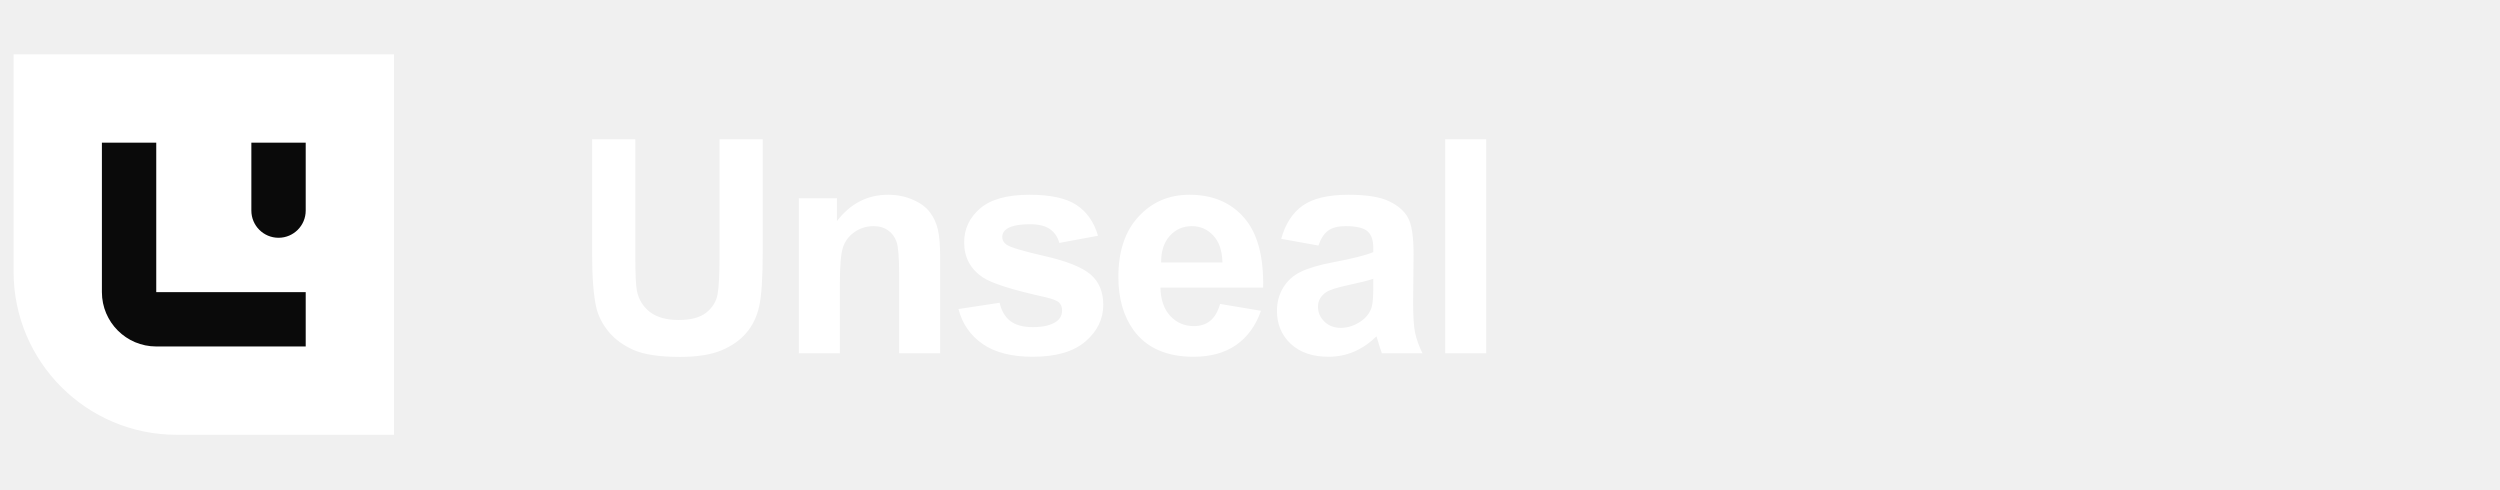
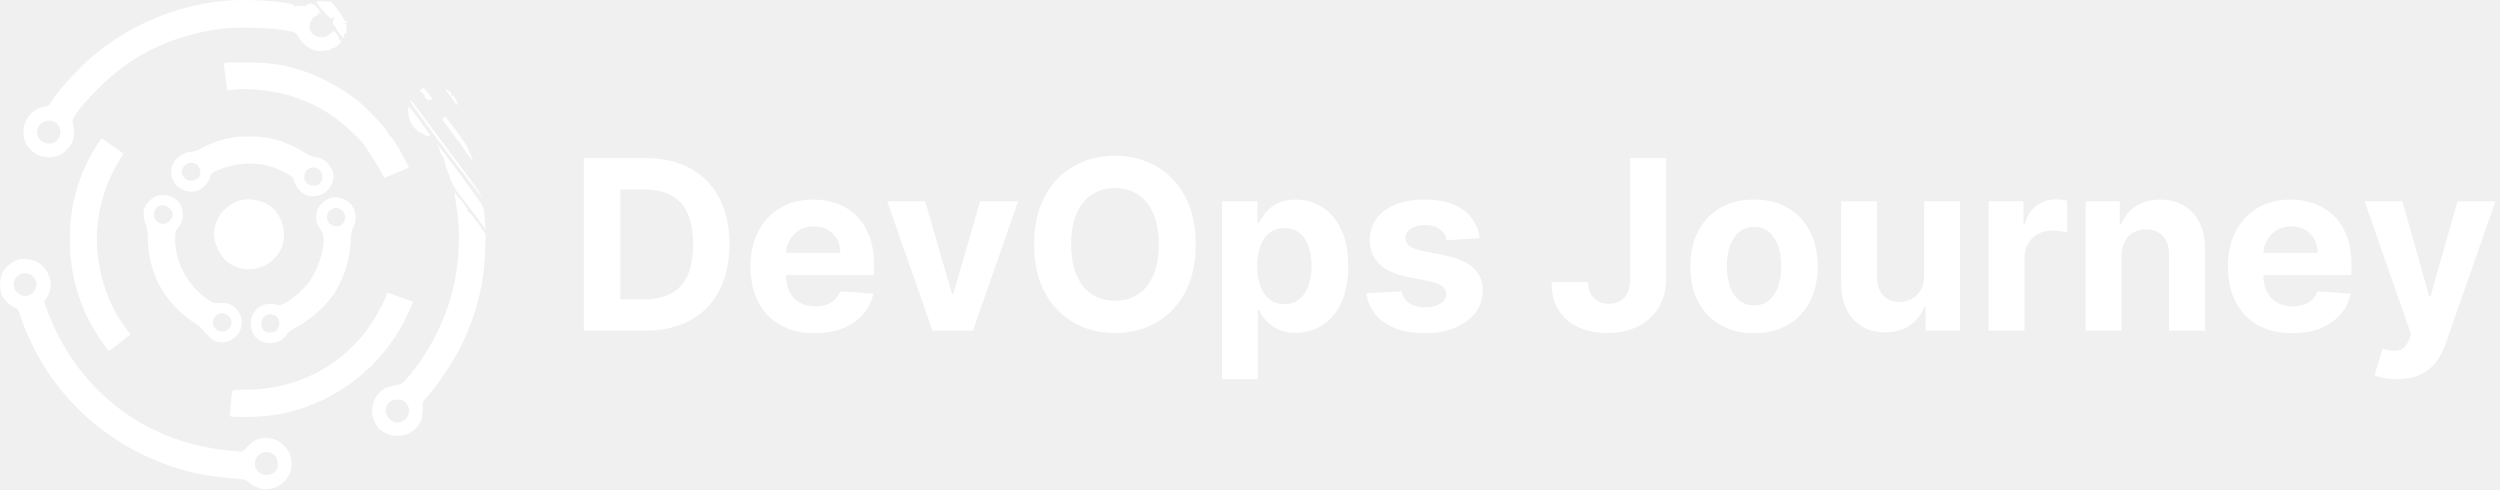
- <svg xmlns="http://www.w3.org/2000/svg" width="184" height="36" viewBox="0 0 184 36" fill="none">
-   <path d="M1 20C1 26.627 6.373 32 13 32H29V4H1V20Z" fill="white" />
-   <path fill-rule="evenodd" clip-rule="evenodd" d="M11.5 10.5V21.5L22.5 21.5V25.5H11.5C9.291 25.5 7.5 23.709 7.5 21.5V10.5H11.5ZM22.5 10.5H18.5V15.5C18.5 16.605 19.395 17.5 20.5 17.5C21.605 17.5 22.5 16.605 22.5 15.5V10.5Z" fill="#0A0A0A" />
-   <path d="M43.579 10.252H46.759V18.781C46.759 20.135 46.798 21.012 46.877 21.413C47.013 22.058 47.335 22.577 47.844 22.971C48.359 23.357 49.061 23.551 49.949 23.551C50.852 23.551 51.532 23.368 51.99 23.003C52.449 22.631 52.724 22.176 52.817 21.639C52.91 21.102 52.957 20.21 52.957 18.964V10.252H56.137V18.523C56.137 20.414 56.051 21.75 55.879 22.53C55.707 23.311 55.388 23.97 54.923 24.507C54.465 25.044 53.849 25.474 53.075 25.796C52.302 26.111 51.292 26.269 50.046 26.269C48.542 26.269 47.4 26.097 46.619 25.753C45.846 25.402 45.233 24.951 44.782 24.399C44.331 23.841 44.034 23.257 43.891 22.648C43.683 21.746 43.579 20.414 43.579 18.652V10.252ZM69.195 26H66.176V20.178C66.176 18.946 66.112 18.151 65.983 17.793C65.854 17.428 65.642 17.145 65.349 16.944C65.062 16.744 64.715 16.644 64.307 16.644C63.784 16.644 63.315 16.787 62.9 17.073C62.484 17.36 62.198 17.739 62.04 18.212C61.89 18.685 61.815 19.558 61.815 20.833V26H58.796V14.592H61.6V16.268C62.595 14.979 63.849 14.334 65.359 14.334C66.025 14.334 66.634 14.456 67.186 14.699C67.737 14.935 68.153 15.24 68.432 15.612C68.718 15.985 68.915 16.407 69.023 16.88C69.137 17.352 69.195 18.029 69.195 18.91V26ZM70.543 22.745L73.573 22.283C73.701 22.87 73.963 23.318 74.357 23.626C74.751 23.927 75.302 24.077 76.011 24.077C76.792 24.077 77.379 23.934 77.773 23.648C78.038 23.447 78.17 23.178 78.17 22.842C78.17 22.613 78.099 22.423 77.955 22.273C77.805 22.129 77.468 21.997 76.946 21.875C74.511 21.338 72.967 20.847 72.316 20.403C71.413 19.787 70.962 18.932 70.962 17.836C70.962 16.848 71.353 16.017 72.133 15.344C72.914 14.671 74.124 14.334 75.764 14.334C77.325 14.334 78.485 14.588 79.245 15.097C80.004 15.605 80.526 16.357 80.813 17.352L77.966 17.879C77.844 17.435 77.612 17.095 77.268 16.858C76.931 16.622 76.448 16.504 75.818 16.504C75.023 16.504 74.453 16.615 74.11 16.837C73.88 16.994 73.766 17.199 73.766 17.449C73.766 17.664 73.866 17.847 74.067 17.997C74.339 18.198 75.277 18.48 76.881 18.846C78.493 19.211 79.617 19.659 80.254 20.189C80.884 20.726 81.2 21.474 81.2 22.434C81.2 23.479 80.763 24.378 79.889 25.13C79.015 25.882 77.723 26.258 76.011 26.258C74.457 26.258 73.225 25.943 72.316 25.312C71.413 24.682 70.823 23.826 70.543 22.745ZM89.799 22.369L92.807 22.874C92.42 23.977 91.808 24.818 90.97 25.398C90.139 25.971 89.097 26.258 87.844 26.258C85.861 26.258 84.392 25.61 83.44 24.314C82.688 23.275 82.312 21.965 82.312 20.382C82.312 18.491 82.806 17.012 83.794 15.945C84.783 14.871 86.032 14.334 87.543 14.334C89.241 14.334 90.58 14.896 91.561 16.02C92.542 17.138 93.011 18.853 92.968 21.166H85.406C85.427 22.061 85.671 22.759 86.136 23.261C86.602 23.755 87.182 24.002 87.876 24.002C88.349 24.002 88.747 23.873 89.069 23.615C89.391 23.357 89.635 22.942 89.799 22.369ZM89.971 19.318C89.95 18.445 89.724 17.782 89.294 17.331C88.865 16.873 88.342 16.644 87.726 16.644C87.067 16.644 86.523 16.884 86.093 17.363C85.664 17.843 85.452 18.495 85.46 19.318H89.971ZM97.035 18.072L94.296 17.578C94.603 16.475 95.133 15.659 95.885 15.129C96.637 14.599 97.754 14.334 99.237 14.334C100.583 14.334 101.586 14.495 102.245 14.817C102.904 15.133 103.366 15.537 103.631 16.031C103.903 16.518 104.039 17.417 104.039 18.727L104.006 22.251C104.006 23.254 104.053 23.995 104.146 24.475C104.246 24.947 104.429 25.456 104.694 26H101.708C101.629 25.799 101.532 25.502 101.418 25.108C101.367 24.929 101.332 24.811 101.31 24.754C100.795 25.255 100.243 25.631 99.656 25.882C99.069 26.133 98.442 26.258 97.776 26.258C96.602 26.258 95.674 25.939 94.994 25.302C94.321 24.664 93.984 23.859 93.984 22.885C93.984 22.24 94.138 21.667 94.446 21.166C94.754 20.658 95.184 20.271 95.735 20.006C96.294 19.734 97.096 19.497 98.141 19.297C99.552 19.032 100.53 18.785 101.074 18.556V18.255C101.074 17.675 100.931 17.263 100.644 17.02C100.358 16.769 99.817 16.644 99.022 16.644C98.485 16.644 98.066 16.751 97.765 16.966C97.465 17.174 97.221 17.542 97.035 18.072ZM101.074 20.521C100.687 20.65 100.075 20.804 99.237 20.983C98.399 21.162 97.851 21.338 97.593 21.51C97.2 21.789 97.003 22.144 97.003 22.573C97.003 22.996 97.16 23.361 97.475 23.669C97.79 23.977 98.191 24.131 98.678 24.131C99.223 24.131 99.742 23.952 100.236 23.594C100.601 23.322 100.841 22.989 100.956 22.595C101.034 22.337 101.074 21.846 101.074 21.123V20.521ZM106.365 26V10.252H109.384V26H106.365Z" fill="white" />
+ <svg xmlns="http://www.w3.org/2000/svg" width="5111px" height="1000px" viewBox="0 0 5111 1000" version="1.1">
+   <g id="Artboard" stroke="none" stroke-width="1" fill="none" fill-rule="evenodd">
+     <g id="DevOps-Journey" transform="translate(1193.657, 318.4503)" fill="#FFFFFF" fill-rule="nonzero">
+       <path d="M125.039,357.55 L0,357.55 L0,4.822 L126.072,4.822 C161.552,4.822 192.094,11.855 217.699,25.921 C243.304,39.986 263.024,60.166 276.86,86.46 C290.696,112.753 297.614,144.214 297.614,180.842 C297.614,217.584 290.696,249.16 276.86,275.568 C263.024,301.977 243.218,322.243 217.441,336.365 C191.663,350.488 160.863,357.55 125.039,357.55 Z M74.576,293.652 L121.939,293.652 C143.984,293.652 162.557,289.72 177.655,281.855 C192.754,273.989 204.121,261.761 211.757,245.17 C219.392,228.578 223.21,207.135 223.21,180.842 C223.21,154.777 219.392,133.478 211.757,116.944 C204.121,100.41 192.783,88.239 177.741,80.431 C162.7,72.624 144.157,68.72 122.111,68.72 L74.576,68.72 L74.576,293.652 Z" id="Shape" />
+       <path d="M471.911,362.717 C444.698,362.717 421.304,357.177 401.727,346.096 C382.15,335.016 367.08,319.286 356.516,298.905 C345.953,278.525 340.671,254.384 340.671,226.483 C340.671,199.27 345.953,175.388 356.516,154.835 C367.08,134.282 381.978,118.265 401.21,106.783 C420.442,95.301 443.033,89.56 468.983,89.56 C486.435,89.56 502.711,92.344 517.81,97.913 C532.909,103.482 546.113,111.835 557.423,122.972 C568.733,134.11 577.545,148.089 583.86,164.91 C590.175,181.731 593.333,201.394 593.333,223.899 L593.333,244.05 L369.95,244.05 L369.95,198.581 L524.268,198.581 C524.268,188.018 521.972,178.66 517.379,170.508 C512.786,162.356 506.443,155.954 498.348,151.304 C490.253,146.654 480.866,144.329 470.188,144.329 C459.051,144.329 449.205,146.884 440.651,151.993 C432.097,157.103 425.408,163.934 420.586,172.488 C415.763,181.043 413.295,190.544 413.18,200.993 L413.18,244.222 C413.18,257.312 415.62,268.622 420.5,278.152 C425.38,287.682 432.298,295.03 441.254,300.197 C450.21,305.364 460.83,307.947 473.116,307.947 C481.268,307.947 488.732,306.799 495.506,304.503 C502.28,302.206 508.079,298.762 512.901,294.169 C517.724,289.576 521.398,283.95 523.924,277.29 L591.783,281.768 C588.338,298.073 581.305,312.282 570.684,324.395 C560.064,336.509 546.4,345.924 529.694,352.641 C512.987,359.358 493.726,362.717 471.911,362.717 Z" id="Path" />
+       <polygon id="Path" points="887.846 93.004 795.359 357.55 712.688 357.55 620.201 93.004 697.704 93.004 752.646 282.285 755.401 282.285 810.17 93.004" />
+       <path d="M1250.907,181.186 C1250.907,219.651 1243.645,252.375 1229.12,279.357 C1214.595,306.34 1194.846,326.921 1169.873,341.102 C1144.9,355.282 1116.855,362.372 1085.739,362.372 C1054.393,362.372 1026.262,355.253 1001.346,341.016 C976.43,326.778 956.738,306.168 942.271,279.185 C927.804,252.202 920.57,219.536 920.57,181.186 C920.57,142.721 927.804,109.998 942.271,83.015 C956.738,56.032 976.43,35.451 1001.346,21.27 C1026.262,7.09 1054.393,0 1085.739,0 C1116.855,0 1144.9,7.09 1169.873,21.27 C1194.846,35.451 1214.595,56.032 1229.12,83.015 C1243.645,109.998 1250.907,142.721 1250.907,181.186 Z M1175.298,181.186 C1175.298,156.27 1171.595,135.258 1164.189,118.15 C1156.784,101.042 1146.364,88.067 1132.93,79.226 C1119.496,70.385 1103.765,65.964 1085.739,65.964 C1067.712,65.964 1051.982,70.385 1038.548,79.226 C1025.114,88.067 1014.694,101.042 1007.288,118.15 C999.882,135.258 996.179,156.27 996.179,181.186 C996.179,206.102 999.882,227.114 1007.288,244.222 C1014.694,261.33 1025.114,274.305 1038.548,283.146 C1051.982,291.987 1067.712,296.408 1085.739,296.408 C1103.765,296.408 1119.496,291.987 1132.93,283.146 C1146.364,274.305 1156.784,261.33 1164.189,244.222 C1171.595,227.114 1175.298,206.102 1175.298,181.186 Z" id="Shape" />
+       <path d="M1304.643,456.754 L1304.643,93.004 L1376.98,93.004 L1376.98,137.44 L1380.252,137.44 C1383.467,130.321 1388.146,123.058 1394.289,115.653 C1400.432,108.247 1408.469,102.046 1418.401,97.052 C1428.333,92.057 1440.705,89.56 1455.517,89.56 C1474.806,89.56 1492.604,94.583 1508.908,104.63 C1525.212,114.677 1538.245,129.775 1548.004,149.926 C1557.764,170.077 1562.644,195.309 1562.644,225.621 C1562.644,255.13 1557.907,280.017 1548.435,300.283 C1538.962,320.549 1526.102,335.877 1509.855,346.269 C1493.608,356.66 1475.438,361.855 1455.344,361.855 C1441.107,361.855 1429.022,359.502 1419.09,354.794 C1409.158,350.086 1401.035,344.144 1394.719,336.968 C1388.404,329.792 1383.582,322.53 1380.252,315.181 L1378.013,315.181 L1378.013,456.754 L1304.643,456.754 Z M1376.463,225.277 C1376.463,241.007 1378.645,254.728 1383.008,266.44 C1387.371,278.152 1393.686,287.251 1401.953,293.738 C1410.22,300.226 1420.267,303.469 1432.093,303.469 C1444.035,303.469 1454.139,300.168 1462.406,293.566 C1470.673,286.964 1476.959,277.778 1481.265,266.009 C1485.571,254.24 1487.724,240.663 1487.724,225.277 C1487.724,210.006 1485.6,196.572 1481.351,184.975 C1477.103,173.378 1470.845,164.308 1462.578,157.763 C1454.311,151.218 1444.149,147.946 1432.093,147.946 C1420.152,147.946 1410.077,151.103 1401.867,157.418 C1393.657,163.733 1387.371,172.689 1383.008,184.286 C1378.645,195.883 1376.463,209.547 1376.463,225.277 Z" id="Shape" />
+       <path d="M1831.495,168.441 L1764.325,172.575 C1763.177,166.834 1760.708,161.638 1756.919,156.988 C1753.13,152.338 1748.164,148.606 1742.021,145.793 C1735.879,142.98 1728.559,141.573 1720.062,141.573 C1708.695,141.573 1699.107,143.956 1691.3,148.721 C1683.492,153.486 1679.588,159.83 1679.588,167.752 C1679.588,174.067 1682.114,179.406 1687.166,183.77 C1692.218,188.133 1700.887,191.635 1713.173,194.276 L1761.053,203.92 C1786.773,209.202 1805.948,217.699 1818.578,229.411 C1831.208,241.122 1837.523,256.508 1837.523,275.568 C1837.523,292.906 1832.442,308.12 1822.281,321.209 C1812.119,334.299 1798.226,344.489 1780.601,351.78 C1762.976,359.071 1742.682,362.717 1719.718,362.717 C1684.698,362.717 1656.825,355.397 1636.1,340.757 C1615.375,326.118 1603.233,306.168 1599.673,280.907 L1671.838,277.118 C1674.019,287.797 1679.301,295.92 1687.683,301.489 C1696.065,307.058 1706.8,309.842 1719.89,309.842 C1732.75,309.842 1743.112,307.345 1750.977,302.35 C1758.843,297.355 1762.833,290.897 1762.947,282.974 C1762.833,276.315 1760.02,270.832 1754.508,266.526 C1748.997,262.22 1740.5,258.919 1729.018,256.623 L1683.205,247.495 C1657.37,242.328 1638.167,233.372 1625.594,220.627 C1613.021,207.882 1606.735,191.635 1606.735,171.886 C1606.735,154.892 1611.356,140.253 1620.599,127.967 C1629.842,115.681 1642.874,106.209 1659.695,99.549 C1676.517,92.889 1696.237,89.56 1718.857,89.56 C1752.269,89.56 1778.592,96.621 1797.824,110.744 C1817.056,124.867 1828.28,144.099 1831.495,168.441 Z" id="Path" />
+       <path d="M2138.926,4.822 L2212.64,4.822 L2212.64,250.767 C2212.64,273.501 2207.559,293.25 2197.398,310.014 C2187.236,326.778 2173.142,339.695 2155.115,348.766 C2137.089,357.837 2116.134,362.372 2092.251,362.372 C2071.01,362.372 2051.749,358.612 2034.468,351.091 C2017.188,343.57 2003.495,332.088 1993.391,316.645 C1983.287,301.202 1978.293,281.768 1978.405,258.345 L2052.638,258.345 C2052.868,267.646 2054.791,275.597 2058.408,282.199 C2062.025,288.801 2067.02,293.853 2073.392,297.355 C2079.765,300.857 2087.314,302.608 2096.04,302.608 C2105.226,302.608 2113.005,300.628 2119.378,296.666 C2125.75,292.705 2130.601,286.878 2133.931,279.185 C2137.261,271.492 2138.926,262.019 2138.926,250.767 L2138.926,4.822 Z" id="Path" />
+       <path d="M2392.276,362.717 C2365.523,362.717 2342.416,357.004 2322.954,345.58 C2303.492,334.155 2288.479,318.195 2277.915,297.7 C2267.352,277.204 2262.07,253.408 2262.07,226.31 C2262.07,198.983 2267.352,175.072 2277.915,154.577 C2288.479,134.081 2303.492,118.121 2322.954,106.697 C2342.416,95.272 2365.523,89.56 2392.276,89.56 C2419.029,89.56 2442.137,95.272 2461.599,106.697 C2481.061,118.121 2496.074,134.081 2506.637,154.577 C2517.201,175.072 2522.482,198.983 2522.482,226.31 C2522.482,253.408 2517.201,277.204 2506.637,297.7 C2496.074,318.195 2481.061,334.155 2461.599,345.58 C2442.137,357.004 2419.029,362.717 2392.276,362.717 Z M2392.621,305.881 C2404.792,305.881 2414.953,302.407 2423.105,295.461 C2431.258,288.514 2437.429,279.013 2441.62,266.957 C2445.811,254.901 2447.907,241.18 2447.907,225.794 C2447.907,210.408 2445.811,196.687 2441.62,184.631 C2437.429,172.575 2431.258,163.045 2423.105,156.04 C2414.953,149.036 2404.792,145.534 2392.621,145.534 C2380.335,145.534 2370.03,149.036 2361.705,156.04 C2353.381,163.045 2347.123,172.575 2342.932,184.631 C2338.741,196.687 2336.646,210.408 2336.646,225.794 C2336.646,241.18 2338.741,254.901 2342.932,266.957 C2347.123,279.013 2353.381,288.514 2361.705,295.461 C2370.03,302.407 2380.335,305.881 2392.621,305.881 Z" id="Shape" />
+       <path d="M2740.009,244.911 L2740.009,93.004 L2813.379,93.004 L2813.379,357.55 L2742.937,357.55 L2742.937,309.498 L2740.181,309.498 C2734.21,324.998 2724.307,337.456 2710.471,346.871 C2696.636,356.287 2679.786,360.994 2659.922,360.994 C2642.24,360.994 2626.681,356.976 2613.248,348.938 C2599.814,340.901 2589.336,329.476 2581.816,314.664 C2574.295,299.853 2570.477,282.113 2570.362,261.445 L2570.362,93.004 L2643.732,93.004 L2643.732,248.356 C2643.847,263.971 2648.038,276.315 2656.305,285.385 C2664.572,294.456 2675.652,298.991 2689.545,298.991 C2698.387,298.991 2706.654,296.953 2714.347,292.877 C2722.04,288.801 2728.269,282.744 2733.034,274.707 C2737.799,266.67 2740.124,256.738 2740.009,244.911 Z" id="Path" />
+       <path d="M2871.937,357.55 L2871.937,93.004 L2943.068,93.004 L2943.068,139.162 L2945.824,139.162 C2950.646,122.743 2958.741,110.313 2970.108,101.874 C2981.476,93.435 2994.565,89.215 3009.377,89.215 C3013.051,89.215 3017.012,89.445 3021.261,89.904 C3025.509,90.363 3029.241,90.995 3032.456,91.799 L3032.456,156.902 C3029.011,155.868 3024.246,154.95 3018.161,154.146 C3012.075,153.342 3006.506,152.94 3001.454,152.94 C2990.661,152.94 2981.045,155.265 2972.606,159.916 C2964.166,164.566 2957.507,171.025 2952.627,179.292 C2947.747,187.559 2945.307,197.089 2945.307,207.882 L2945.307,357.55 L2871.937,357.55 Z" id="Path" />
+       <path d="M3143.544,204.609 L3143.544,357.55 L3070.174,357.55 L3070.174,93.004 L3140.099,93.004 L3140.099,139.679 L3143.2,139.679 C3149.055,124.293 3158.873,112.093 3172.651,103.08 C3186.429,94.066 3203.136,89.56 3222.77,89.56 C3241.141,89.56 3257.159,93.578 3270.822,101.616 C3284.486,109.653 3295.107,121.106 3302.685,135.976 C3310.263,150.845 3314.052,168.556 3314.052,189.109 L3314.052,357.55 L3240.682,357.55 L3240.682,202.198 C3240.797,186.009 3236.663,173.35 3228.281,164.221 C3219.899,155.093 3208.36,150.529 3193.663,150.529 C3183.788,150.529 3175.091,152.653 3167.57,156.902 C3160.049,161.15 3154.194,167.322 3150.003,175.416 C3145.812,183.511 3143.659,193.242 3143.544,204.609 Z" id="Path" />
+       <path d="M3492.31,362.717 C3465.098,362.717 3441.703,357.177 3422.126,346.096 C3402.549,335.016 3387.479,319.286 3376.916,298.905 C3366.352,278.525 3361.071,254.384 3361.071,226.483 C3361.071,199.27 3366.352,175.388 3376.916,154.835 C3387.479,134.282 3402.377,118.265 3421.61,106.783 C3440.842,95.301 3463.433,89.56 3489.382,89.56 C3506.835,89.56 3523.11,92.344 3538.209,97.913 C3553.308,103.482 3566.512,111.835 3577.822,122.972 C3589.132,134.11 3597.944,148.089 3604.26,164.91 C3610.575,181.731 3613.732,201.394 3613.732,223.899 L3613.732,244.05 L3390.35,244.05 L3390.35,198.581 L3544.668,198.581 C3544.668,188.018 3542.372,178.66 3537.779,170.508 C3533.186,162.356 3526.842,155.954 3518.747,151.304 C3510.653,146.654 3501.266,144.329 3490.588,144.329 C3479.45,144.329 3469.604,146.884 3461.05,151.993 C3452.496,157.103 3445.808,163.934 3440.985,172.488 C3436.163,181.043 3433.694,190.544 3433.58,200.993 L3433.58,244.222 C3433.58,257.312 3436.019,268.622 3440.899,278.152 C3445.779,287.682 3452.697,295.03 3461.653,300.197 C3470.609,305.364 3481.23,307.947 3493.516,307.947 C3501.668,307.947 3509.131,306.799 3515.906,304.503 C3522.68,302.206 3528.478,298.762 3533.301,294.169 C3538.123,289.576 3541.797,283.95 3544.324,277.29 L3612.182,281.768 C3608.738,298.073 3601.705,312.282 3591.084,324.395 C3580.463,336.509 3566.8,345.924 3550.093,352.641 C3533.387,359.358 3514.126,362.717 3492.31,362.717 Z" id="Path" />
+       <path d="M3706.909,456.754 C3697.608,456.754 3688.911,456.037 3680.816,454.601 C3672.721,453.166 3666.033,451.358 3660.751,449.176 L3677.285,394.407 C3685.897,397.048 3693.676,398.483 3700.622,398.713 C3707.569,398.942 3713.597,397.335 3718.706,393.89 C3723.816,390.446 3727.978,384.59 3731.193,376.323 L3735.499,365.128 L3640.6,93.004 L3717.759,93.004 L3772.528,287.28 L3775.284,287.28 L3830.57,93.004 L3908.246,93.004 L3805.424,386.14 C3800.487,400.378 3793.799,412.807 3785.36,423.428 C3776.92,434.049 3766.271,442.258 3753.411,448.057 C3740.551,453.855 3725.05,456.754 3706.909,456.754 Z" id="Path" />
+     </g>
+     <g id="logo-dark" transform="translate(0, 0)" fill="#FFFFFF" fill-rule="nonzero">
+       <g id="Group" transform="translate(496.5, 500) scale(-1, 1) rotate(-180) translate(-496.5, -500)">
+         <path d="M453.14,997.896 C355.046,986.783 266.013,948.68 190.12,885.63 C159.763,860.455 113.321,808.745 102.447,788.106 C100.635,784.704 96.783,782.663 89.76,781.755 C68.239,778.353 49.662,757.715 48.076,735.035 C46.943,718.478 50.568,707.365 60.989,695.798 C71.637,684.005 84.097,678.335 99.728,678.335 C115.36,678.335 127.82,684.005 138.468,695.798 C151.608,710.313 154.553,726.189 148.436,750.911 C146.397,758.622 163.841,781.529 196.917,815.095 C266.466,886.083 344.851,925.547 446.344,940.289 C479.42,945.278 547.61,944.144 581.819,938.021 C604.926,933.938 605.38,933.711 609.457,925.773 C617.386,910.124 635.057,897.197 650.236,895.836 C660.883,894.702 680.14,898.104 678.554,900.825 C677.874,901.959 678.554,902.186 680.366,901.506 C683.764,900.372 697.81,912.165 697.81,916.475 C697.81,917.835 696.678,918.289 695.092,917.382 C693.733,916.475 693.279,916.701 693.959,918.062 C695.318,920.33 685.35,936.887 682.405,936.887 C681.499,936.887 678.554,934.392 675.609,931.443 C666.094,921.464 649.783,921.237 638.908,930.763 C628.487,939.835 632.339,960.701 645.931,967.505 C650.009,969.773 652.048,972.041 650.915,973.855 C650.009,975.443 651.368,974.989 653.634,973.175 C657.938,969.773 657.938,969.773 653.86,976.577 C643.892,992.679 635.51,996.535 626.675,989.277 C624.636,987.463 619.878,987.009 613.988,987.917 C607.872,988.824 603.341,988.37 600.849,986.329 C597.45,983.834 597.45,983.834 599.942,987.009 C602.434,990.411 601.302,991.092 588.615,993.36 C550.329,999.937 489.161,1001.978 453.14,997.896 Z M116.493,746.601 C128.953,733.674 123.742,712.581 106.978,707.592 C82.058,700.107 64.614,730.952 84.323,747.509 C94.291,755.9 108.111,755.447 116.493,746.601 Z" id="Shape" />
+         <path d="M647.291,994.947 C651.595,987.69 661.11,976.35 669.492,968.185 C676.968,961.154 678.78,960.247 679.913,963.422 C681.046,966.824 681.272,966.824 682.632,963.422 C683.311,961.608 682.858,959.567 681.726,959.113 C678.78,958.206 681.499,945.959 684.444,945.959 C685.577,945.959 686.483,944.825 686.483,943.464 C686.483,940.062 699.849,923.279 702.794,923.279 C703.927,923.279 704.154,925.32 703.474,928.041 C702.341,931.443 702.568,932.351 704.38,931.443 C705.739,930.536 706.872,930.083 707.099,930.536 C709.138,943.464 709.138,950.495 707.099,950.495 C705.739,950.495 704.607,951.629 704.607,952.989 C704.607,954.123 705.739,954.577 707.099,953.67 C708.685,952.763 709.364,953.443 708.685,955.257 C708.005,957.072 706.193,958.206 704.833,957.752 C703.247,957.525 702.568,958.206 703.247,959.34 C704.38,960.927 698.263,969.773 678.101,995.628 C677.648,996.308 670.172,996.989 661.563,997.442 C648.65,997.896 645.931,997.442 647.291,994.947 Z" id="Path" />
+         <path d="M464.694,871.795 C456.312,870.661 456.539,875.197 462.202,833.693 L464.921,815.322 L483.271,817.136 C509.324,819.404 549.649,815.549 580.233,807.837 C622.37,797.178 660.204,778.807 694.186,752.271 C708.005,741.612 738.136,713.035 741.987,707.365 C743.346,705.324 750.143,695.118 757.392,684.458 C764.415,674.025 773.703,658.83 778.008,650.665 L785.484,636.15 L807.912,645.902 C820.145,651.119 831.699,655.428 833.285,655.655 C837.136,655.655 837.136,655.881 826.942,675.613 C814.482,699.881 798.623,724.148 796.584,722.107 C795.678,721.2 795.225,721.427 795.678,722.787 C797.038,727.323 774.383,753.859 744.705,782.436 C716.161,809.652 662.243,840.95 619.652,855.012 C581.819,867.486 557.805,871.341 513.175,872.249 C490.747,872.702 468.999,872.475 464.694,871.795 Z" id="Path" />
+         <path d="M864.548,818.497 C865.681,816.683 865.001,816.456 862.509,817.363 C856.846,819.404 857.525,812.827 863.189,809.879 C865.681,808.518 867.72,806.25 867.72,804.889 C867.72,800.126 874.743,794.456 879.274,795.59 C881.539,796.271 883.578,797.178 883.578,797.631 C883.578,799.899 866.587,821.219 864.775,821.219 C863.869,821.219 863.642,820.085 864.548,818.497 Z" id="Path" />
+         <path d="M910.764,817.817 C910.764,816.002 933.645,784.931 934.778,784.931 C936.363,784.931 933.192,795.363 929.567,801.26 C925.489,808.291 910.764,820.992 910.764,817.817 Z M925.489,805.343 C926.169,804.209 925.716,803.075 924.583,803.075 C923.224,803.075 922.091,804.209 922.091,805.343 C922.091,806.703 922.544,807.611 922.997,807.611 C923.677,807.611 924.81,806.703 925.489,805.343 Z" id="Shape" />
+         <path d="M838.949,792.415 C840.534,785.611 984.165,594.419 985.071,598.274 C985.524,599.862 960.151,635.696 928.434,677.427 C896.944,719.385 866.587,759.983 860.924,767.921 C855.26,775.632 847.784,785.611 844.386,789.693 C839.175,796.044 838.269,796.497 838.949,792.415 Z" id="Path" />
+         <path d="M834.644,770.642 C834.871,764.292 836.91,755.22 839.175,750.684 C843.48,741.385 857.752,726.643 860.017,728.911 C860.924,729.818 862.736,728.911 864.095,727.097 C867.493,722.787 879.047,720.066 879.047,723.468 C879.047,726.189 840.081,779.034 836.23,781.302 C835.097,782.209 834.418,777.673 834.644,770.642 Z" id="Path" />
+         <path d="M906.233,758.849 C903.967,756.127 904.42,754.313 908.725,749.096 C911.67,745.467 915.748,740.251 917.56,737.303 C922.544,729.818 932.965,716.21 936.59,712.355 C938.176,710.54 941.574,706.004 943.839,702.149 C949.73,692.623 965.361,671.531 966.494,671.531 C967.4,671.531 962.19,684.458 958.112,692.396 C956.979,694.664 956.073,697.386 956.073,698.747 C956.073,700.788 911.217,762.251 909.631,762.251 C909.404,762.251 907.819,760.663 906.233,758.849 Z" id="Path" />
+         <path d="M468.999,717.798 C449.063,713.715 429.806,706.685 412.815,697.386 C405.113,693.077 395.371,689.675 391.293,689.675 C381.099,689.448 366.826,682.417 359.577,674.025 C342.813,653.84 348.929,624.13 372.264,612.79 C390.161,604.171 407.831,607.573 420.744,622.315 C424.596,626.624 428.447,633.655 429.353,637.511 C431.166,646.129 436.376,649.531 457.445,656.789 C501.168,671.531 546.024,667.902 585.443,645.902 C596.997,639.325 599.263,637.284 601.755,628.666 C604.926,617.779 613.762,607.346 623.956,601.903 C634.377,596.46 654.54,598.728 664.961,606.666 C674.023,613.697 681.726,627.985 681.952,638.191 C681.952,657.696 663.375,678.335 645.705,678.335 C641.174,678.335 631.885,682.417 620.105,689.675 C598.13,703.283 574.116,712.808 550.102,717.798 C528.807,722.107 489.388,722.334 468.999,717.798 Z M400.808,664.727 C406.472,661.778 411.003,650.212 409.191,643.181 C405.792,630.026 385.856,625.717 376.794,636.377 C362.749,652.48 382.005,674.933 400.808,664.727 Z M653.634,652.253 C660.657,645.449 661.11,633.428 654.993,625.944 C651.821,621.862 648.423,620.501 641.4,620.501 C629.167,620.501 622.144,627.305 622.144,638.872 C622.144,655.428 642.08,664.046 653.634,652.253 Z" id="Shape" />
+         <path d="M197.596,702.602 C175.168,667.221 160.216,630.934 150.475,588.522 C141.64,549.286 140.28,492.359 147.303,450.401 C156.138,397.556 174.262,352.423 203.94,307.744 C212.775,294.589 220.704,283.476 221.61,282.796 C222.743,282.115 233.164,289.6 244.945,299.125 L266.466,316.589 L255.592,331.331 C224.782,373.062 204.619,427.494 199.182,484.421 C193.292,545.884 208.471,612.336 240.867,666.768 L252.194,685.819 L246.757,689.901 C237.469,697.159 208.924,716.891 207.791,716.891 C207.111,716.891 202.58,710.54 197.596,702.602 Z" id="Path" />
+         <path d="M893.999,703.283 C895.359,701.468 898.077,695.118 900.343,689.221 C902.608,683.097 905.1,678.335 906.006,678.335 C906.912,678.335 907.592,676.52 907.819,674.479 C908.498,666.541 925.942,618.46 928.661,617.552 C930.02,617.099 931.153,615.284 931.153,613.697 C931.153,612.109 932.059,610.295 932.965,609.841 C935.004,608.934 973.744,557.904 985.071,541.121 L992.773,529.781 L991.188,552.461 C990.281,564.935 988.696,575.594 987.563,575.821 C986.43,576.275 985.977,577.636 986.657,578.543 C987.789,580.357 901.022,698.293 894.226,704.417 C892.414,706.004 892.414,705.777 893.999,703.283 Z" id="Path" />
+         <path d="M928.887,605.305 C928.887,604.398 930.926,591.697 933.418,576.955 C942.027,526.152 938.855,459.473 925.263,405.494 C909.858,343.578 875.876,277.579 835.324,230.405 C822.184,215.209 821.051,214.529 807.912,212.261 C800.209,210.9 791.147,208.178 787.296,206.137 C755.806,189.127 751.502,143.087 778.914,120.407 C797.717,104.984 828.527,105.211 846.425,120.86 C859.111,131.974 864.095,143.767 864.322,162.365 L864.322,178.241 L878.594,195.251 C898.53,218.611 926.849,261.703 940.441,288.466 C973.064,353.784 989.149,415.474 991.641,484.421 L993,520.709 L987.11,529.781 C983.712,534.77 980.313,539.987 979.181,541.121 C978.274,542.482 973.064,549.286 967.627,556.316 C962.19,563.574 956.753,568.79 955.393,567.883 C954.034,567.203 953.808,567.656 954.714,569.017 C956.526,572.192 955.167,574.687 945.878,586.481 C934.778,600.542 929.114,606.893 928.887,605.305 Z M830.793,175.519 C843.933,159.416 832.152,136.283 811.083,136.283 C800.662,136.283 788.429,148.984 788.429,159.416 C788.655,175.519 799.076,184.591 815.614,183.004 C823.317,182.323 826.942,180.509 830.793,175.519 Z" id="Shape" />
+         <path d="M314.947,596.914 C310.643,594.646 304.073,588.522 300.222,583.306 C294.785,575.594 293.652,571.512 293.652,561.986 C293.652,555.182 295.464,547.018 297.73,542.708 C300.448,537.265 301.808,528.193 302.487,508.688 C304.3,453.122 324.236,406.402 362.522,368.072 C371.131,359.454 384.497,348.568 392.2,343.578 C399.902,338.815 408.511,332.238 411.456,329.063 C414.401,325.888 421.197,318.63 426.635,312.733 C434.564,304.115 438.188,302.074 446.797,300.713 C481.912,295.496 506.832,333.145 487.802,362.629 C478.967,376.01 465.827,382.134 449.516,380.546 C438.188,379.412 436.376,379.866 423.689,388.258 C384.724,414.566 357.991,464.009 357.991,510.276 C357.991,525.245 358.671,527.286 365.241,535.678 C374.982,547.698 376.794,566.296 369.545,580.357 C360.03,598.955 333.524,606.893 314.947,596.914 Z M346.89,574.234 C355.046,566.069 355.273,558.358 347.57,549.286 C332.618,531.368 306.112,551.1 317.439,571.966 C322.876,582.172 337.602,583.306 346.89,574.234 Z M468.546,352.65 C479.42,340.403 470.811,322.259 454.273,322.259 C438.642,322.259 429.806,338.815 438.642,351.289 C446.118,362.176 459.484,362.629 468.546,352.65 Z" id="Shape" />
+         <path d="M672.89,594.192 C654.993,586.934 643.892,569.017 646.384,550.873 C647.064,545.657 650.689,537.038 654.54,531.595 C660.204,523.657 661.563,519.575 661.563,509.822 C661.563,490.091 655.446,467.411 644.345,444.731 C635.737,427.494 630.3,420.01 616.48,406.175 C596.318,386.216 573.663,372.835 566.64,376.691 C564.148,377.825 558.031,378.959 552.821,378.959 C521.557,378.959 502.981,346.3 517.933,317.496 C527.448,298.898 556.899,292.321 574.796,304.795 C579.78,308.197 585.217,313.64 587.029,316.816 C588.615,319.991 595.185,325.207 601.528,328.382 C633.245,344.485 669.945,377.371 686.03,404.587 C705.286,436.566 715.028,469.452 717.067,508.462 C717.746,522.75 719.332,531.142 722.051,535.224 C727.941,544.523 728.621,562.44 723.184,573.1 C717.746,583.986 712.536,588.749 701.662,593.285 C692.373,597.14 681.272,597.594 672.89,594.192 Z M703.927,563.12 C706.646,556.77 706.646,554.048 704.38,548.605 C696.678,530.008 668.359,535.678 668.359,555.863 C668.359,576.275 695.998,582.172 703.927,563.12 Z M559.844,356.279 C560.976,356.279 563.922,354.238 566.414,351.743 C572.757,345.392 572.53,332.011 565.96,325.207 C560.297,319.31 547.384,318.176 540.814,323.166 C535.15,327.475 532.658,337.908 535.377,345.846 C537.642,352.423 549.196,359.227 554.633,357.413 C556.446,356.732 558.711,356.279 559.844,356.279 Z" id="Shape" />
+         <path d="M481.232,586.708 C451.781,573.1 434.111,542.935 438.188,513.224 C440.454,497.575 451.781,475.802 462.655,466.277 C490.747,442.236 533.338,444.05 559.617,470.359 C571.171,481.926 576.608,492.132 579.553,508.235 C584.084,532.729 574.569,559.718 556.446,575.368 C536.736,592.378 503.887,597.367 481.232,586.708 Z" id="Path" />
+         <path d="M39.014,469.906 C27.913,466.957 14.321,457.205 7.524,446.772 C-0.405,434.525 -2.444,412.979 3.22,398.237 C7.524,387.577 19.305,375.557 30.632,370.794 C36.749,368.299 38.334,365.804 43.998,347.434 C51.701,322.712 71.41,281.208 89.081,252.858 C152.514,150.118 254.006,73.686 370.904,40.12 C403.98,30.594 431.619,25.831 471.264,22.429 C500.262,20.161 502.301,19.708 509.55,13.13 C536.056,-9.776 575.249,-1.838 591.56,30.14 C597.224,41.027 597.224,61.666 591.56,73.913 C586.35,85.48 571.398,99.088 560.297,102.036 C538.775,108.16 522.011,103.624 506.832,87.974 L495.731,76.408 L467.639,79.129 C332.618,91.83 218.439,159.643 143.905,271.229 C127.594,295.723 105.845,338.815 96.33,365.804 L90.214,383.268 L94.518,389.618 C116.719,421.144 95.877,465.823 56.685,470.359 C51.021,471.04 43.092,470.813 39.014,469.906 Z M68.692,433.391 C87.722,412.072 58.497,382.134 36.522,400.732 C27.913,407.989 25.421,418.876 30.405,428.628 C38.334,443.824 57.138,446.092 68.692,433.391 Z M558.711,71.645 C569.132,65.068 571.398,43.975 562.336,35.81 C546.251,21.068 521.104,31.048 521.104,52.14 C521.104,71.645 541.493,82.304 558.711,71.645 Z" id="Shape" />
+         <path d="M790.694,399.371 C790.694,393.247 773.477,360.134 758.072,337.001 C702.794,253.992 607.872,203.642 505.699,203.416 C481.006,203.189 475.569,202.508 474.889,199.787 C474.209,197.972 473.077,187.313 472.17,175.973 C471.491,164.86 470.358,153.746 469.905,151.705 C469.225,147.85 472.17,147.623 502.301,147.623 C542.4,147.623 574.343,152.159 609.231,162.592 C709.591,192.983 794.772,268.28 836.004,363.536 L844.612,383.041 L820.372,391.66 C807.232,396.196 794.999,400.505 793.639,401.185 C792.054,401.639 790.694,400.958 790.694,399.371 Z" id="Path" />
+       </g>
+     </g>
+   </g>
</svg>
